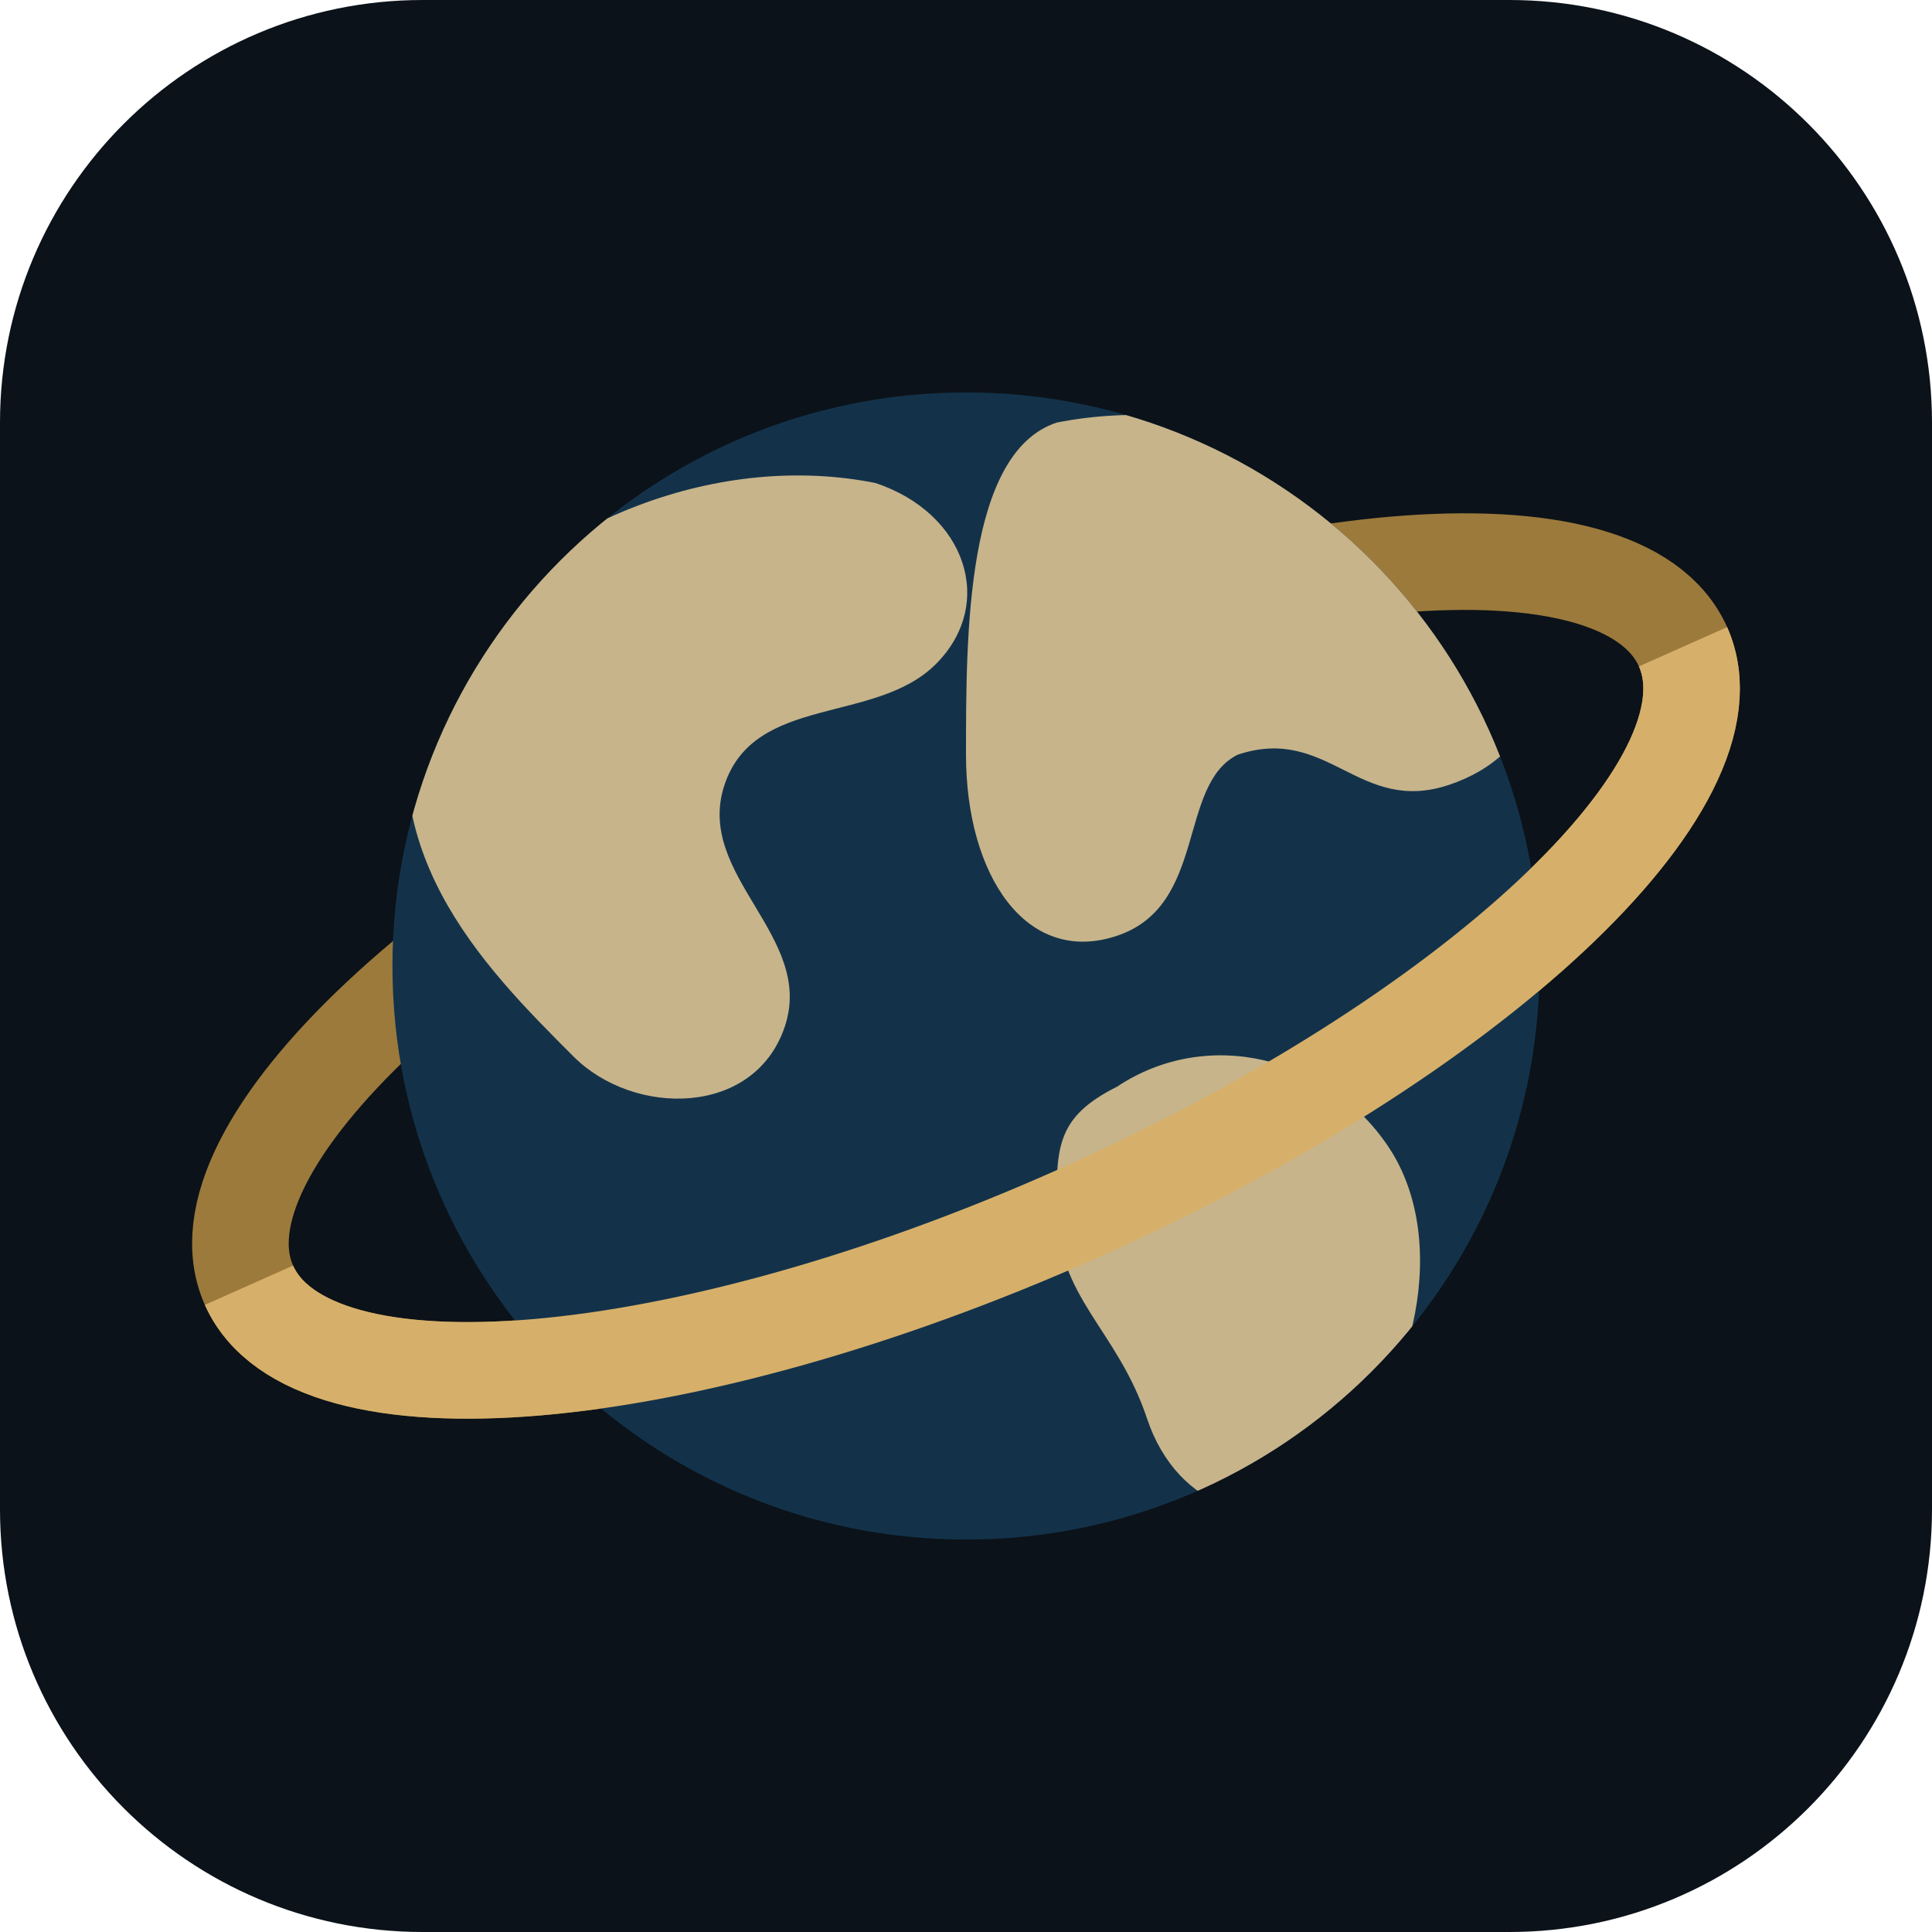
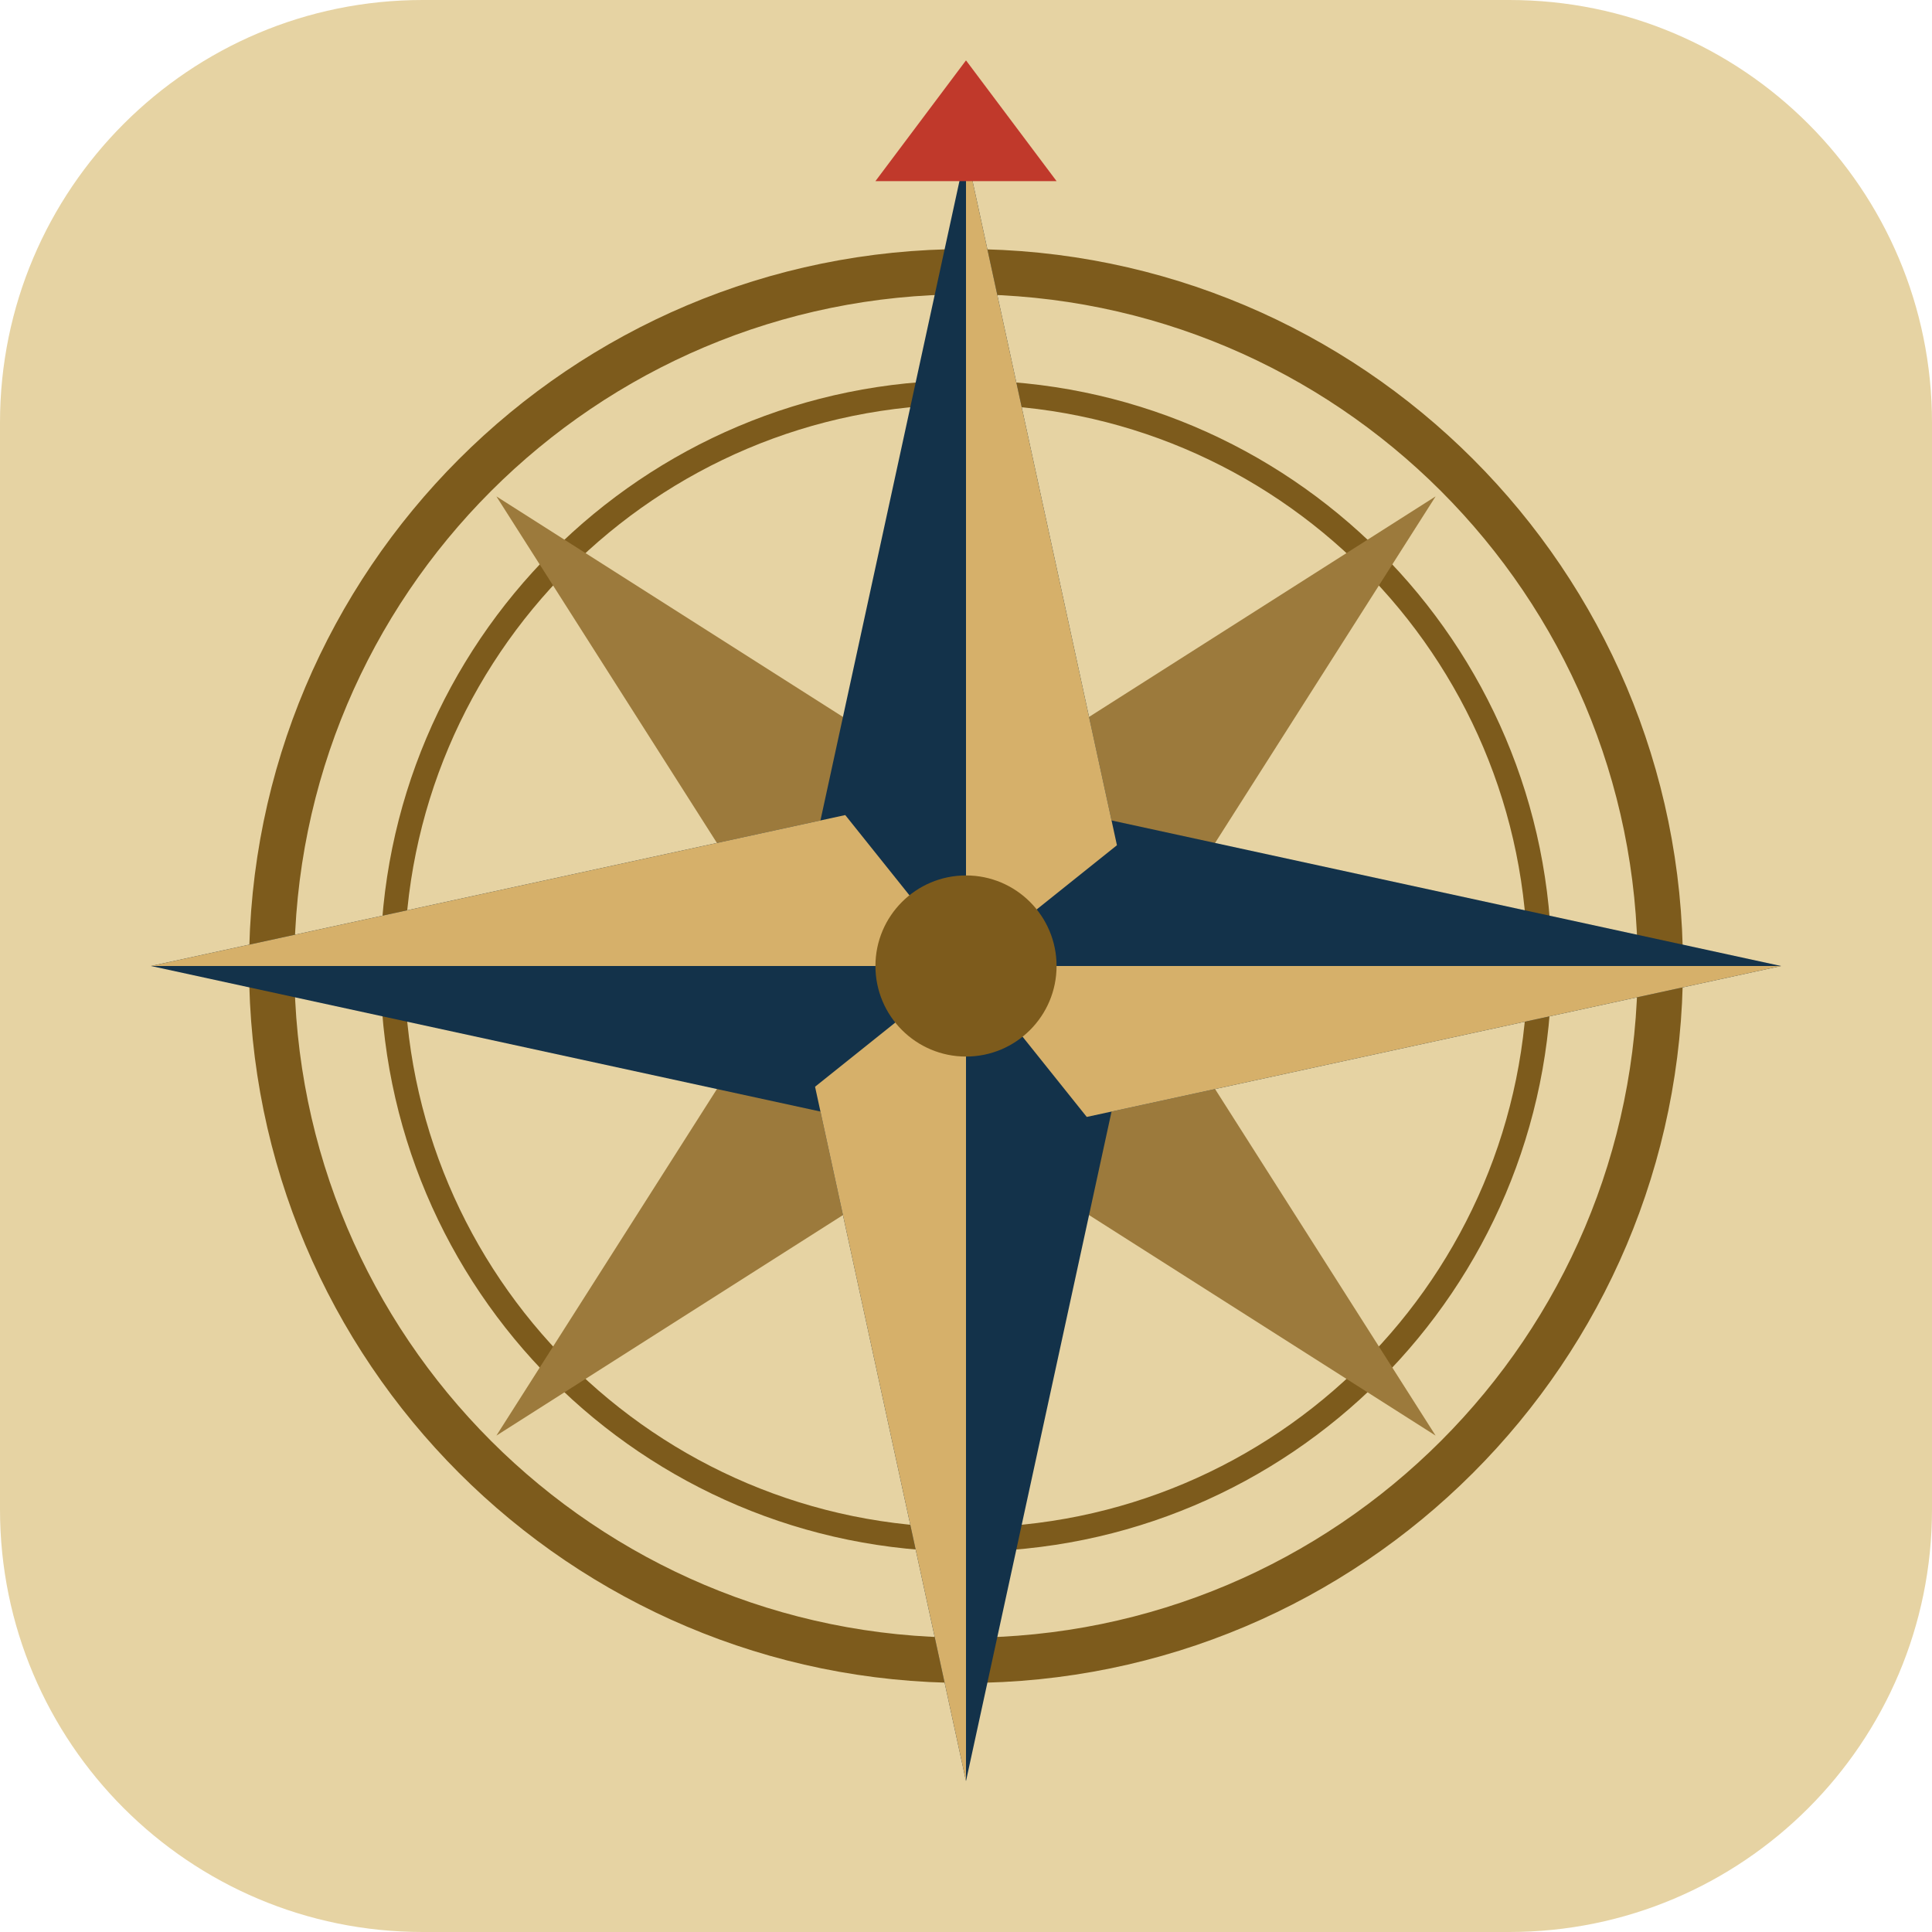
<svg xmlns="http://www.w3.org/2000/svg" viewBox="0 0 64 64">
-   <defs>
-     <clipPath id="klot">
-       <circle cx="32" cy="32" r="19" />
-     </clipPath>
-     <clipPath id="fram">
-       <rect x="-10" y="32" width="84" height="40" transform="rotate(-24 32 32)" />
-     </clipPath>
-   </defs>
-   <rect width="64" height="64" rx="14" fill="#0b1219" />
-   <ellipse cx="32" cy="32" rx="26" ry="9" fill="none" stroke="#9c7a3c" stroke-width="3.2" transform="rotate(-24 32 32)" />
-   <circle cx="32" cy="32" r="19" fill="#13324a" />
-   <g clip-path="url(#klot)" fill="#c8b48a">
-     <path d="M14 22c4-5 10-7 15-6 3 1 4 4 2 6-2 2-6 1-7 4-1 3 3 5 2 8-1 3-5 3-7 1-3-3-7-7-5-13z" />
-     <path d="M35 14c5-1 11 1 15 5 2 3 1 6-2 7-3 1-4-2-7-1-2 1-1 5-4 6-3 1-5-2-5-6 0-4 0-10 3-11z" />
-     <path d="M37 36c3-2 7-1 9 2 2 3 1 8-2 11-2 2-5 1-6-2-1-3-3-4-3-7 0-2 0-3 2-4z" />
+   <rect width="64" height="64" rx="14" fill="#e6d3a3" />
+   <circle cx="32" cy="32" r="23" fill="none" stroke="#7d5b1c" stroke-width="1.5" />
+   <circle cx="32" cy="32" r="19" fill="none" stroke="#7d5b1c" stroke-width=".8" />
+   <g fill="#9c7a3c">
+     <path d="M32 32l-4-4 4-18 4 18z" transform="rotate(45 32 32)" />
+     <path d="M32 32l-4-4 4-18 4 18z" transform="rotate(135 32 32)" />
+     <path d="M32 32l-4-4 4-18 4 18z" transform="rotate(225 32 32)" />
+     <path d="M32 32l-4-4 4-18 4 18z" transform="rotate(315 32 32)" />
  </g>
-   <g clip-path="url(#fram)">
-     <ellipse cx="32" cy="32" rx="26" ry="9" fill="none" stroke="#d6b06a" stroke-width="3.2" transform="rotate(-24 32 32)" />
+   <g fill="#13324a">
+     <path d="M32 5l5 23-5 4-5-4z" />
+     <path d="M59 32l-23 5-4-5 4-5z" />
+     <path d="M32 59l-5-23 5-4 5 4z" />
+     <path d="M5 32l23-5 4 5-4 5z" />
  </g>
+   <g fill="#d6b06a">
+     <path d="M32 5l5 23-5 4z" />
+     <path d="M59 32l-23 5-4-5z" />
+     <path d="M32 59l-5-23 5-4z" />
+     <path d="M5 32l23-5 4 5z" />
+   </g>
+   <circle cx="32" cy="32" r="3" fill="#7d5b1c" />
+   <path d="M32 2l3 4h-6z" fill="#c0392b" />
</svg>
